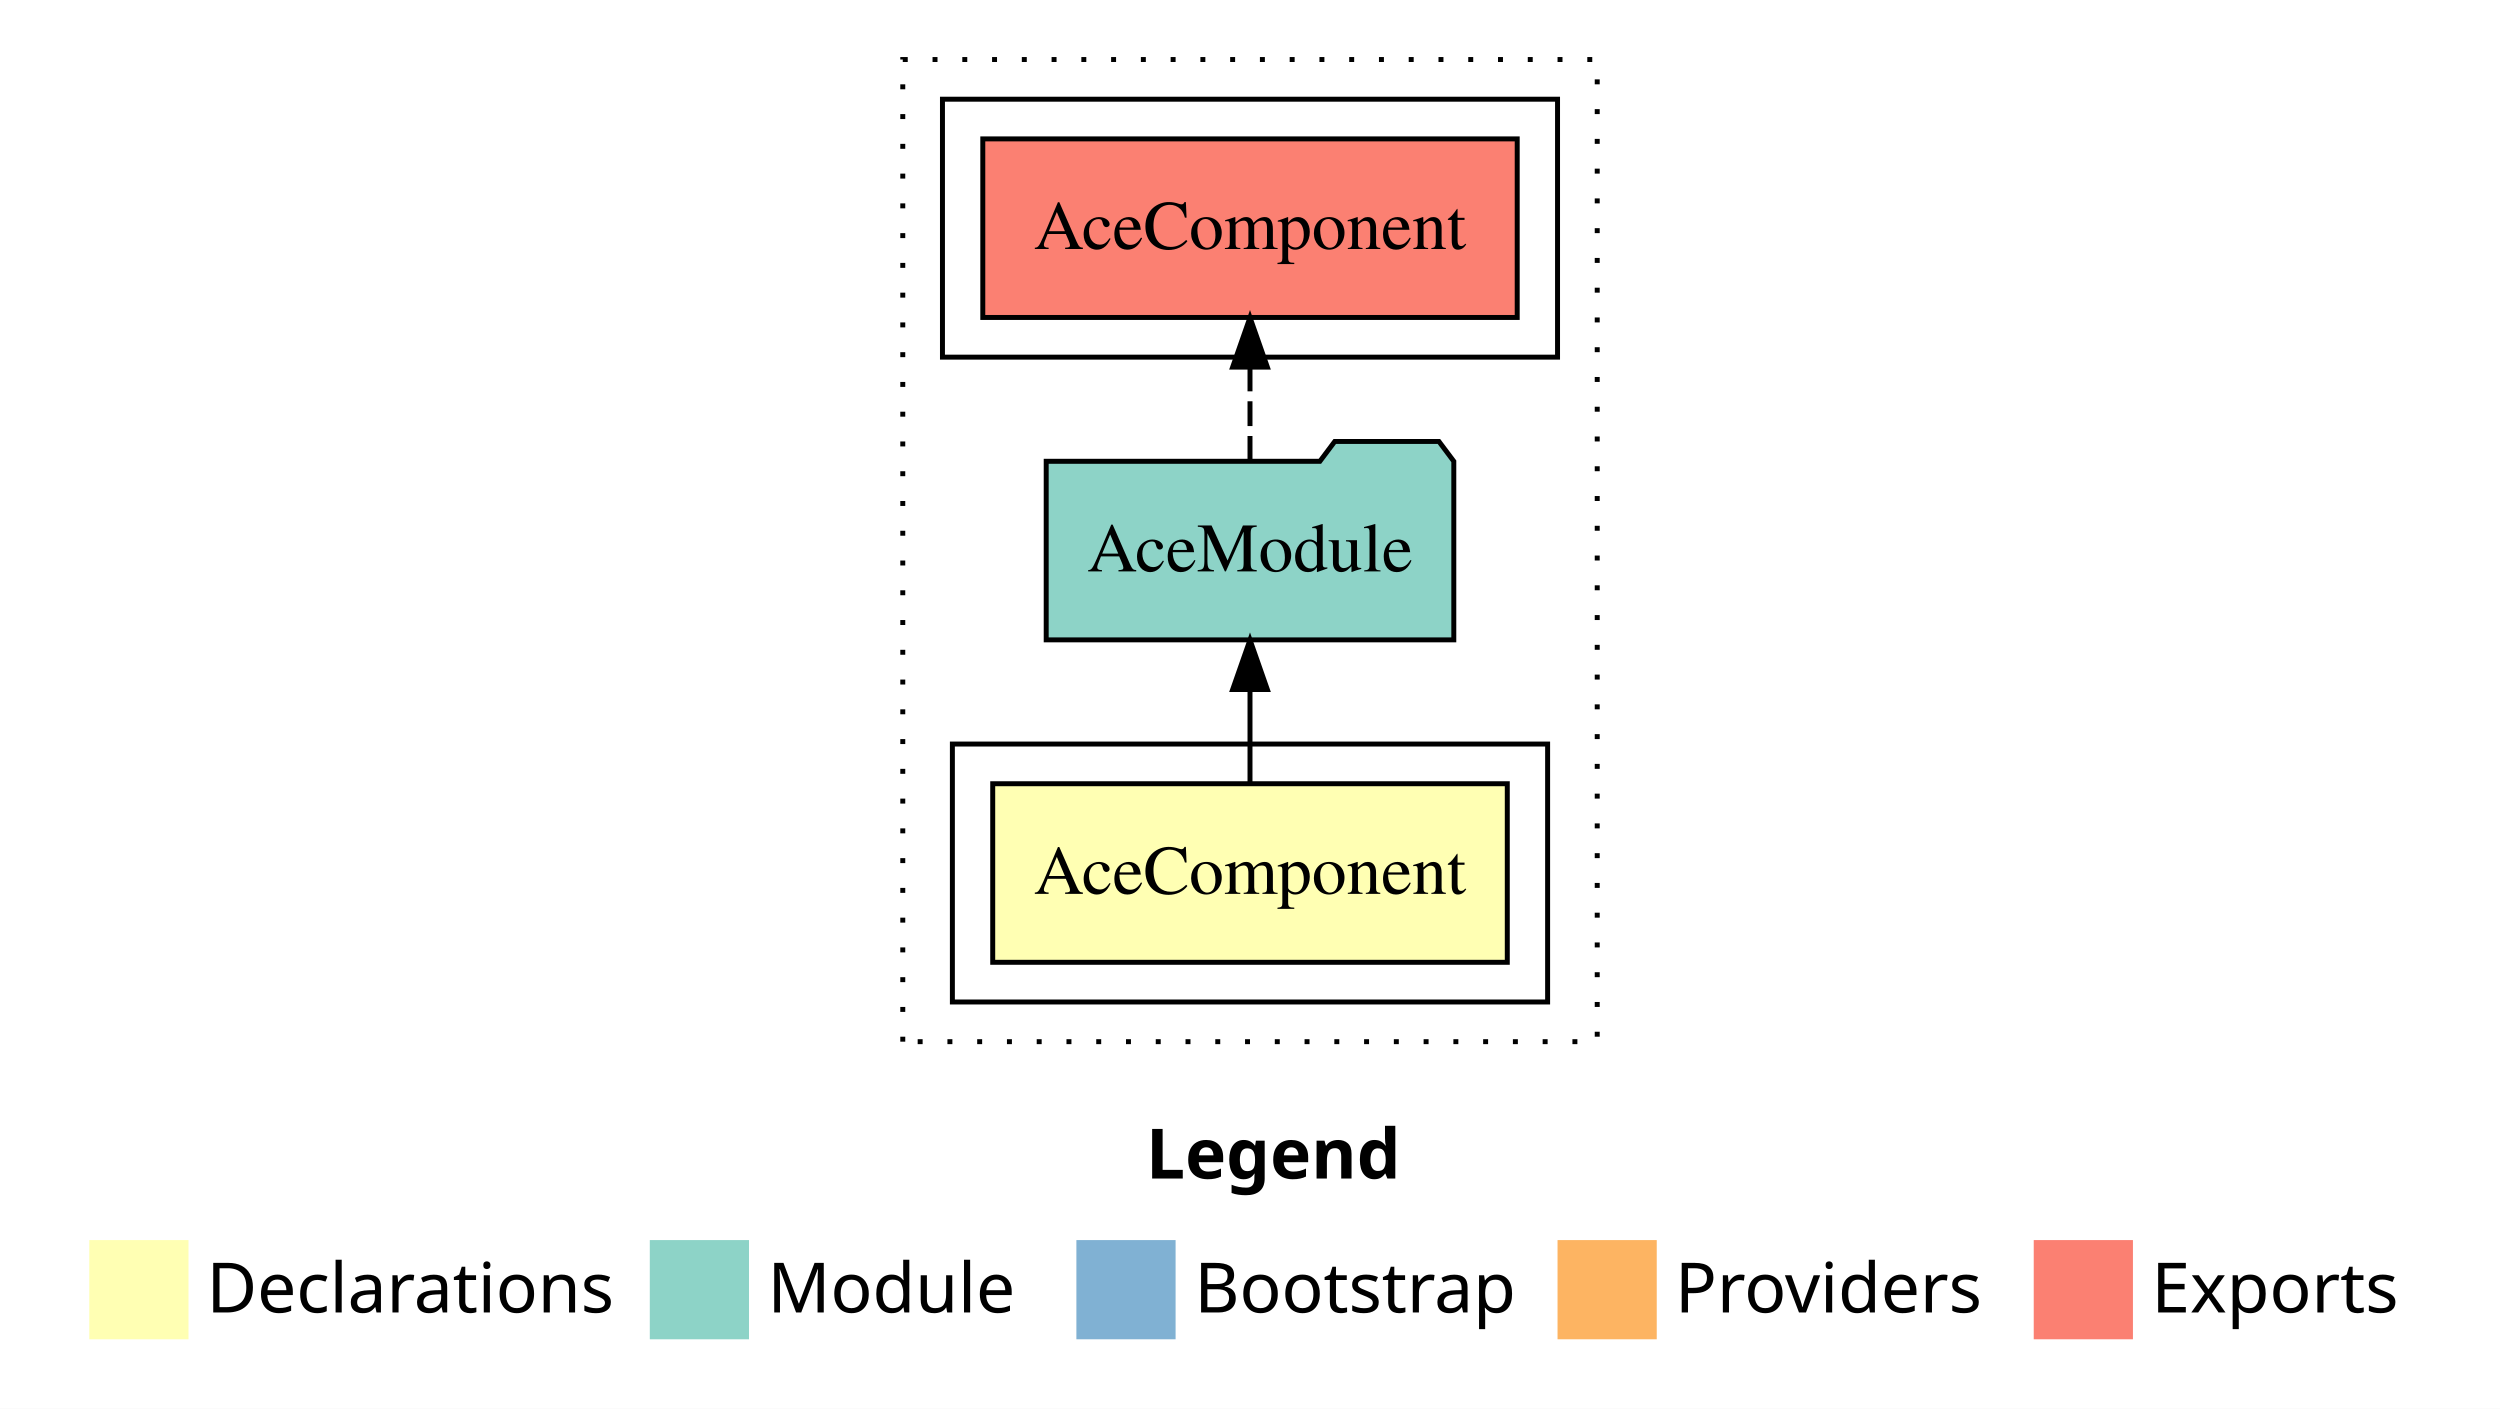
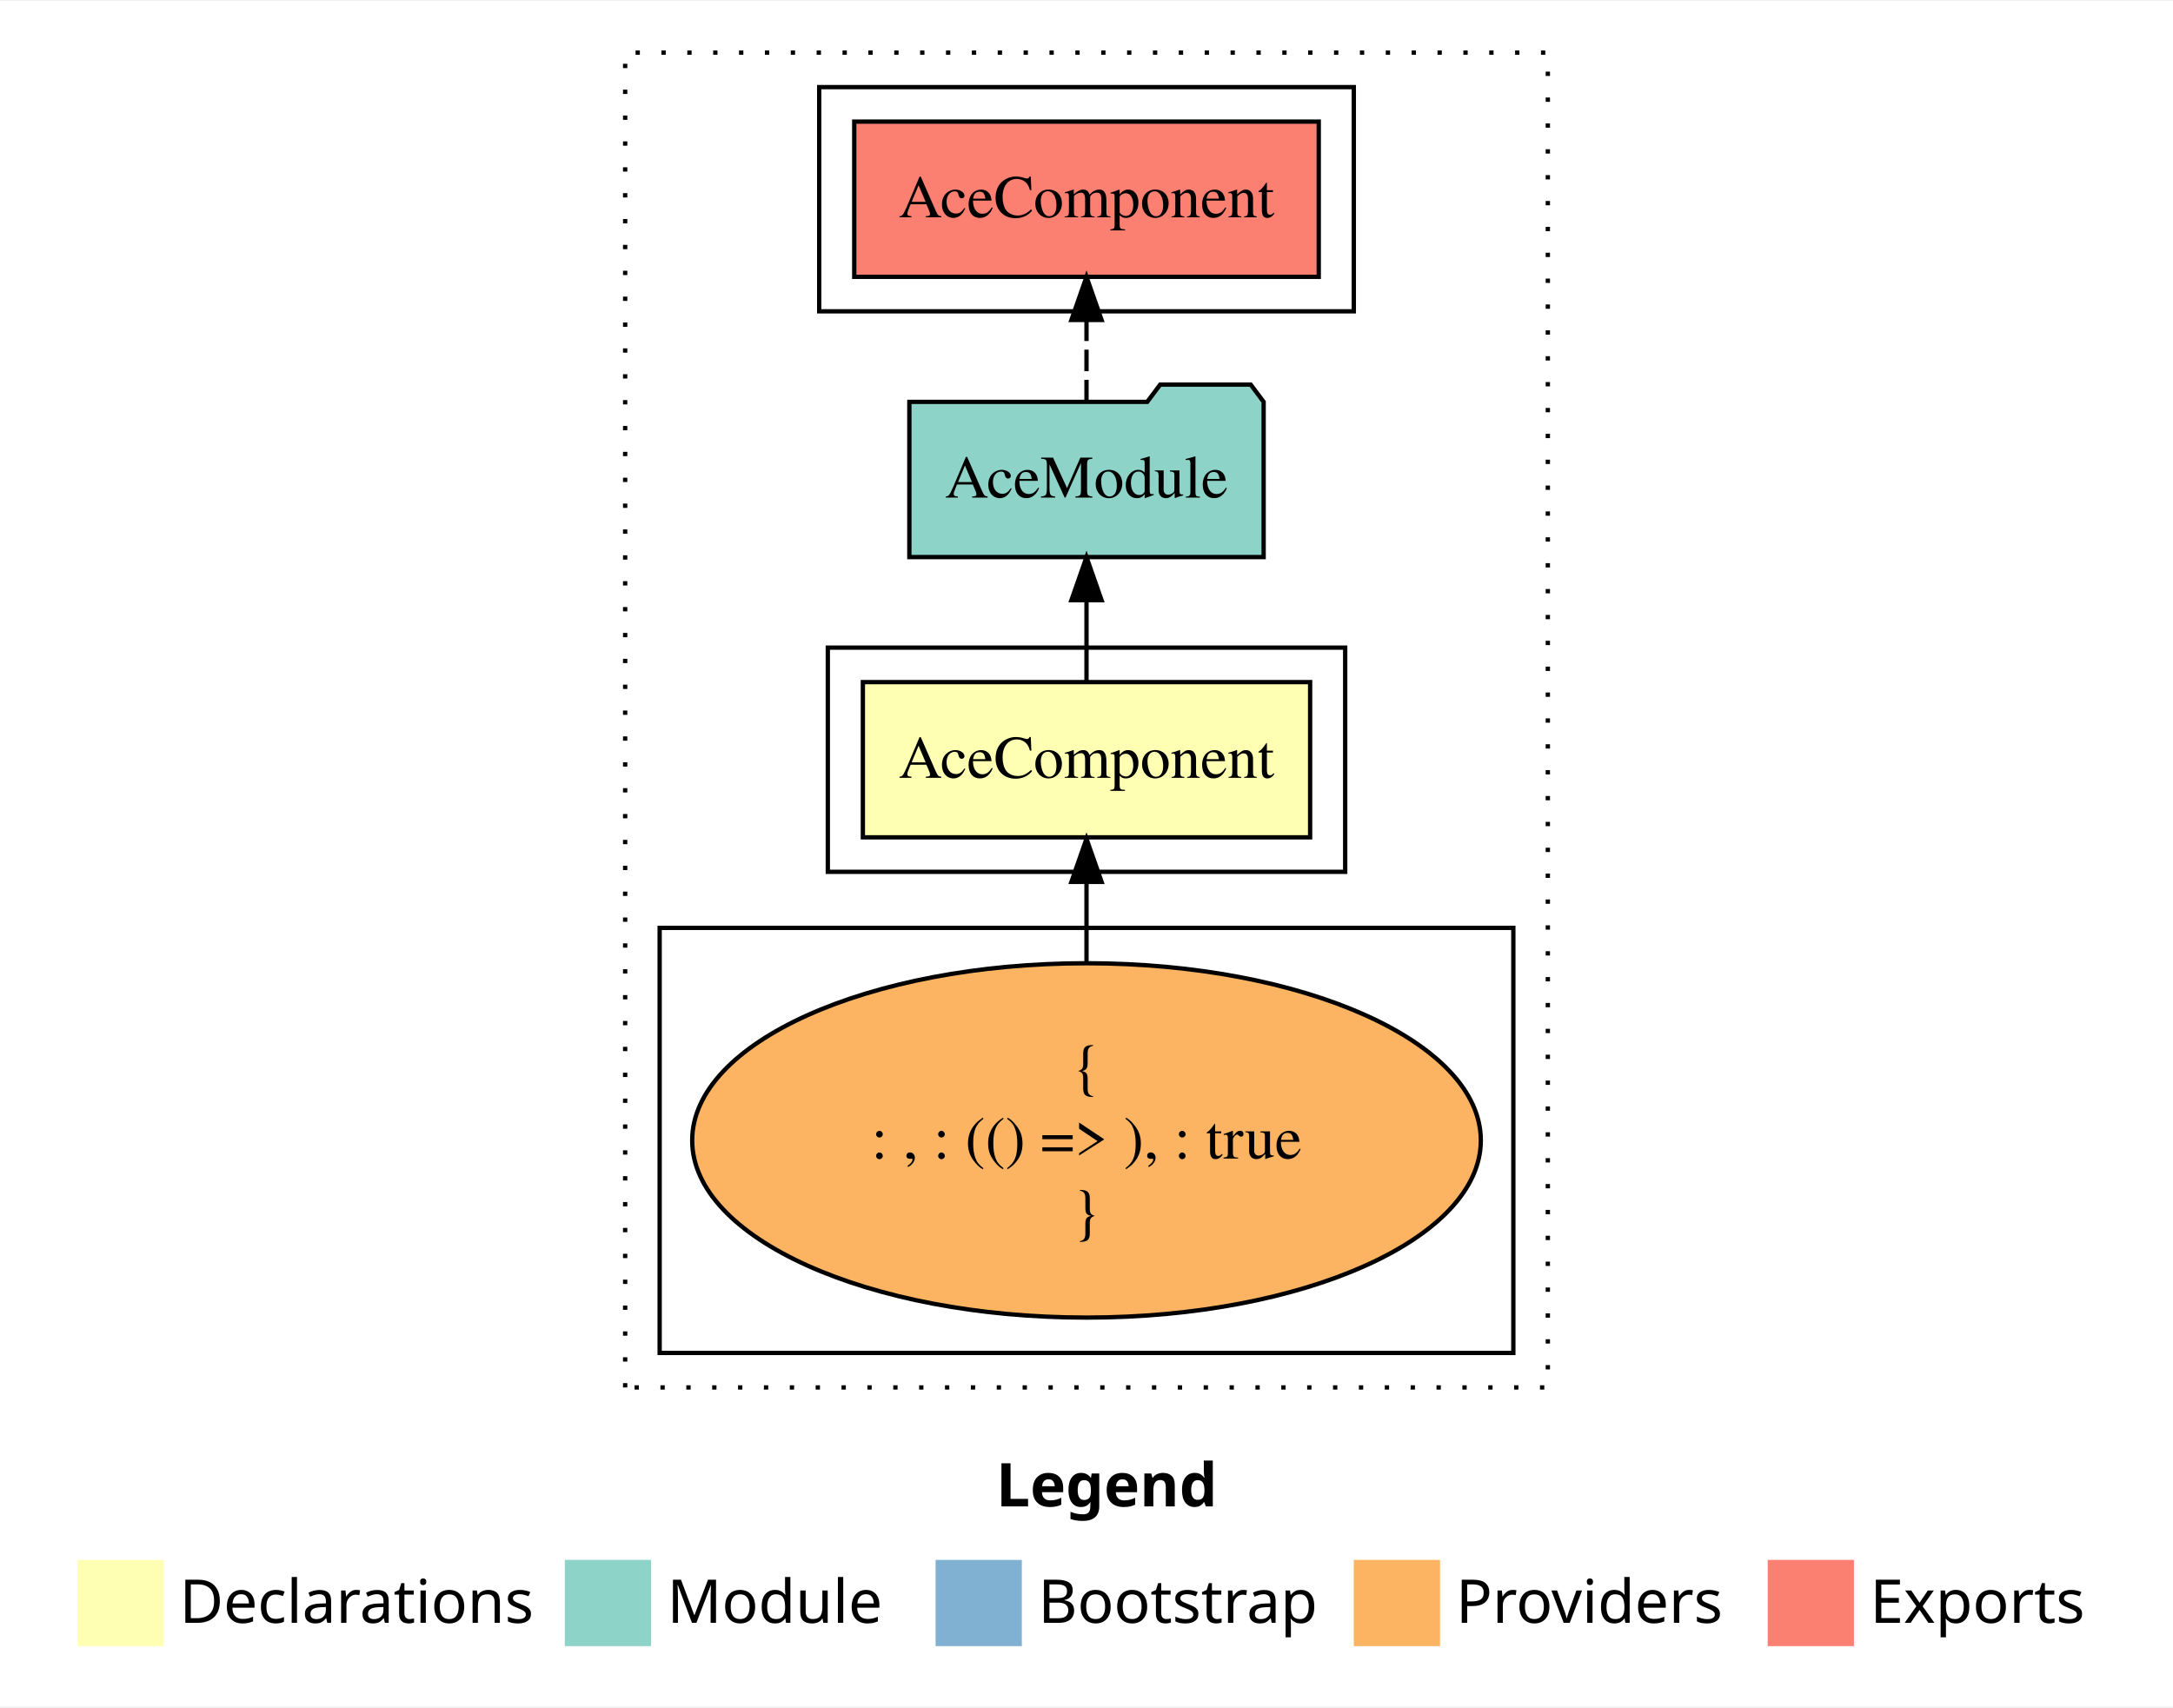
- <svg xmlns="http://www.w3.org/2000/svg" width="504pt" height="284pt" viewBox="0.00 0.00 504.00 284.00">
-   <g id="graph0" class="graph" transform="scale(1 1) rotate(0) translate(4 280)">
-     <polygon fill="#ffffff" stroke="transparent" points="-4,4 -4,-280 500,-280 500,4 -4,4" />
+ <svg xmlns="http://www.w3.org/2000/svg" width="504pt" height="396pt" viewBox="0.00 0.00 504.00 395.59">
+   <g id="graph0" class="graph" transform="scale(1 1) rotate(0) translate(4 391.5901)">
+     <polygon fill="#ffffff" stroke="transparent" points="-4,4 -4,-391.59 500,-391.59 500,4 -4,4" />
    <text text-anchor="start" x="227.009" y="-42.4" font-family="sans-serif" font-weight="bold" font-size="14.00" fill="#000000">Legend</text>
    <polygon fill="#ffffb3" stroke="transparent" points="14,-10 14,-30 34,-30 34,-10 14,-10" />
    <text text-anchor="start" x="37.629" y="-15.4" font-family="sans-serif" font-size="14.00" fill="#000000">  Declarations</text>
    <polygon fill="#8dd3c7" stroke="transparent" points="127,-10 127,-30 147,-30 147,-10 127,-10" />
    <text text-anchor="start" x="150.725" y="-15.4" font-family="sans-serif" font-size="14.00" fill="#000000">  Module</text>
    <polygon fill="#80b1d3" stroke="transparent" points="213,-10 213,-30 233,-30 233,-10 213,-10" />
    <text text-anchor="start" x="236.781" y="-15.4" font-family="sans-serif" font-size="14.00" fill="#000000">  Bootstrap</text>
    <polygon fill="#fdb462" stroke="transparent" points="310,-10 310,-30 330,-30 330,-10 310,-10" />
    <text text-anchor="start" x="333.673" y="-15.4" font-family="sans-serif" font-size="14.00" fill="#000000">  Providers</text>
    <polygon fill="#fb8072" stroke="transparent" points="406,-10 406,-30 426,-30 426,-10 406,-10" />
    <text text-anchor="start" x="429.726" y="-15.4" font-family="sans-serif" font-size="14.00" fill="#000000">  Exports</text>
    <g id="clust1" class="cluster">
-       <polygon fill="none" stroke="#000000" stroke-dasharray="1,5" points="178,-70 178,-268 318,-268 318,-70 178,-70" />
+       <polygon fill="none" stroke="#000000" stroke-dasharray="1,5" points="141,-70 141,-379.59 355,-379.59 355,-70 141,-70" />
    </g>
    <g id="clust2" class="cluster">
-       <polygon fill="none" stroke="#000000" points="188,-78 188,-130 308,-130 308,-78 188,-78" />
+       <polygon fill="none" stroke="#000000" points="188,-189.59 188,-241.59 308,-241.59 308,-189.59 188,-189.59" />
+     </g>
+     <g id="clust3" class="cluster">
+       <polygon fill="none" stroke="#000000" points="149,-78 149,-176.59 347,-176.59 347,-78 149,-78" />
    </g>
    <g id="clust5" class="cluster">
-       <polygon fill="none" stroke="#000000" points="186,-208 186,-260 310,-260 310,-208 186,-208" />
+       <polygon fill="none" stroke="#000000" points="186,-319.59 186,-371.59 310,-371.59 310,-319.59 186,-319.59" />
    </g>
    <g id="node1" class="node">
-       <polygon fill="#ffffb3" stroke="#000000" points="299.868,-122 196.132,-122 196.132,-86 299.868,-86 299.868,-122" />
-       <text text-anchor="middle" x="248" y="-99.8" font-family="Times,serif" font-size="14.00" fill="#000000">AceComponent</text>
+       <polygon fill="#ffffb3" stroke="#000000" points="299.868,-233.59 196.132,-233.59 196.132,-197.59 299.868,-197.59 299.868,-233.59" />
+       <text text-anchor="middle" x="248" y="-211.39" font-family="Times,serif" font-size="14.00" fill="#000000">AceComponent</text>
    </g>
    <g id="node2" class="node">
-       <polygon fill="#8dd3c7" stroke="#000000" points="289.086,-187 286.086,-191 265.086,-191 262.086,-187 206.914,-187 206.914,-151 289.086,-151 289.086,-187" />
-       <text text-anchor="middle" x="248" y="-164.8" font-family="Times,serif" font-size="14.00" fill="#000000">AceModule</text>
+       <polygon fill="#8dd3c7" stroke="#000000" points="289.086,-298.59 286.086,-302.59 265.086,-302.59 262.086,-298.59 206.914,-298.59 206.914,-262.59 289.086,-262.59 289.086,-298.59" />
+       <text text-anchor="middle" x="248" y="-276.39" font-family="Times,serif" font-size="14.00" fill="#000000">AceModule</text>
    </g>
    <g id="edge1" class="edge">
-       <path fill="none" stroke="#000000" d="M248,-122.106C248,-122.106 248,-140.991 248,-140.991" />
-       <polygon fill="#000000" stroke="#000000" points="244.5,-140.991 248,-150.991 251.5,-140.991 244.5,-140.991" />
+       <path fill="none" stroke="#000000" d="M248,-233.696C248,-233.696 248,-252.581 248,-252.581" />
+       <polygon fill="#000000" stroke="#000000" points="244.5,-252.581 248,-262.581 251.5,-252.581 244.5,-252.581" />
+     </g>
+     <g id="node4" class="node">
+       <polygon fill="#fb8072" stroke="#000000" points="301.869,-363.59 194.131,-363.59 194.131,-327.59 301.869,-327.59 301.869,-363.59" />
+       <text text-anchor="middle" x="248" y="-341.39" font-family="Times,serif" font-size="14.00" fill="#000000">AceComponent </text>
+     </g>
+     <g id="edge3" class="edge">
+       <path fill="none" stroke="#000000" stroke-dasharray="5,2" d="M248,-298.696C248,-298.696 248,-317.581 248,-317.581" />
+       <polygon fill="#000000" stroke="#000000" points="244.5,-317.581 248,-327.581 251.5,-317.581 244.5,-317.581" />
    </g>
    <g id="node3" class="node">
-       <polygon fill="#fb8072" stroke="#000000" points="301.869,-252 194.131,-252 194.131,-216 301.869,-216 301.869,-252" />
-       <text text-anchor="middle" x="248" y="-229.8" font-family="Times,serif" font-size="14.00" fill="#000000">AceComponent </text>
+       <ellipse fill="#fdb462" stroke="#000000" cx="248" cy="-127.295" rx="91.456" ry="41.091" />
+       <text text-anchor="middle" x="248" y="-139.895" font-family="Times,serif" font-size="14.00" fill="#000000">{</text>
+       <text text-anchor="middle" x="248" y="-123.095" font-family="Times,serif" font-size="14.00" fill="#000000">    : , : (() =&gt; ), : true</text>
+       <text text-anchor="middle" x="248" y="-106.295" font-family="Times,serif" font-size="14.00" fill="#000000">}</text>
    </g>
    <g id="edge2" class="edge">
-       <path fill="none" stroke="#000000" stroke-dasharray="5,2" d="M248,-187.106C248,-187.106 248,-205.991 248,-205.991" />
-       <polygon fill="#000000" stroke="#000000" points="244.5,-205.991 248,-215.991 251.5,-205.991 244.5,-205.991" />
+       <path fill="none" stroke="#000000" d="M248,-168.599C248,-168.599 248,-187.255 248,-187.255" />
+       <polygon fill="#000000" stroke="#000000" points="244.5,-187.255 248,-197.255 251.5,-187.255 244.5,-187.255" />
    </g>
  </g>
</svg>
